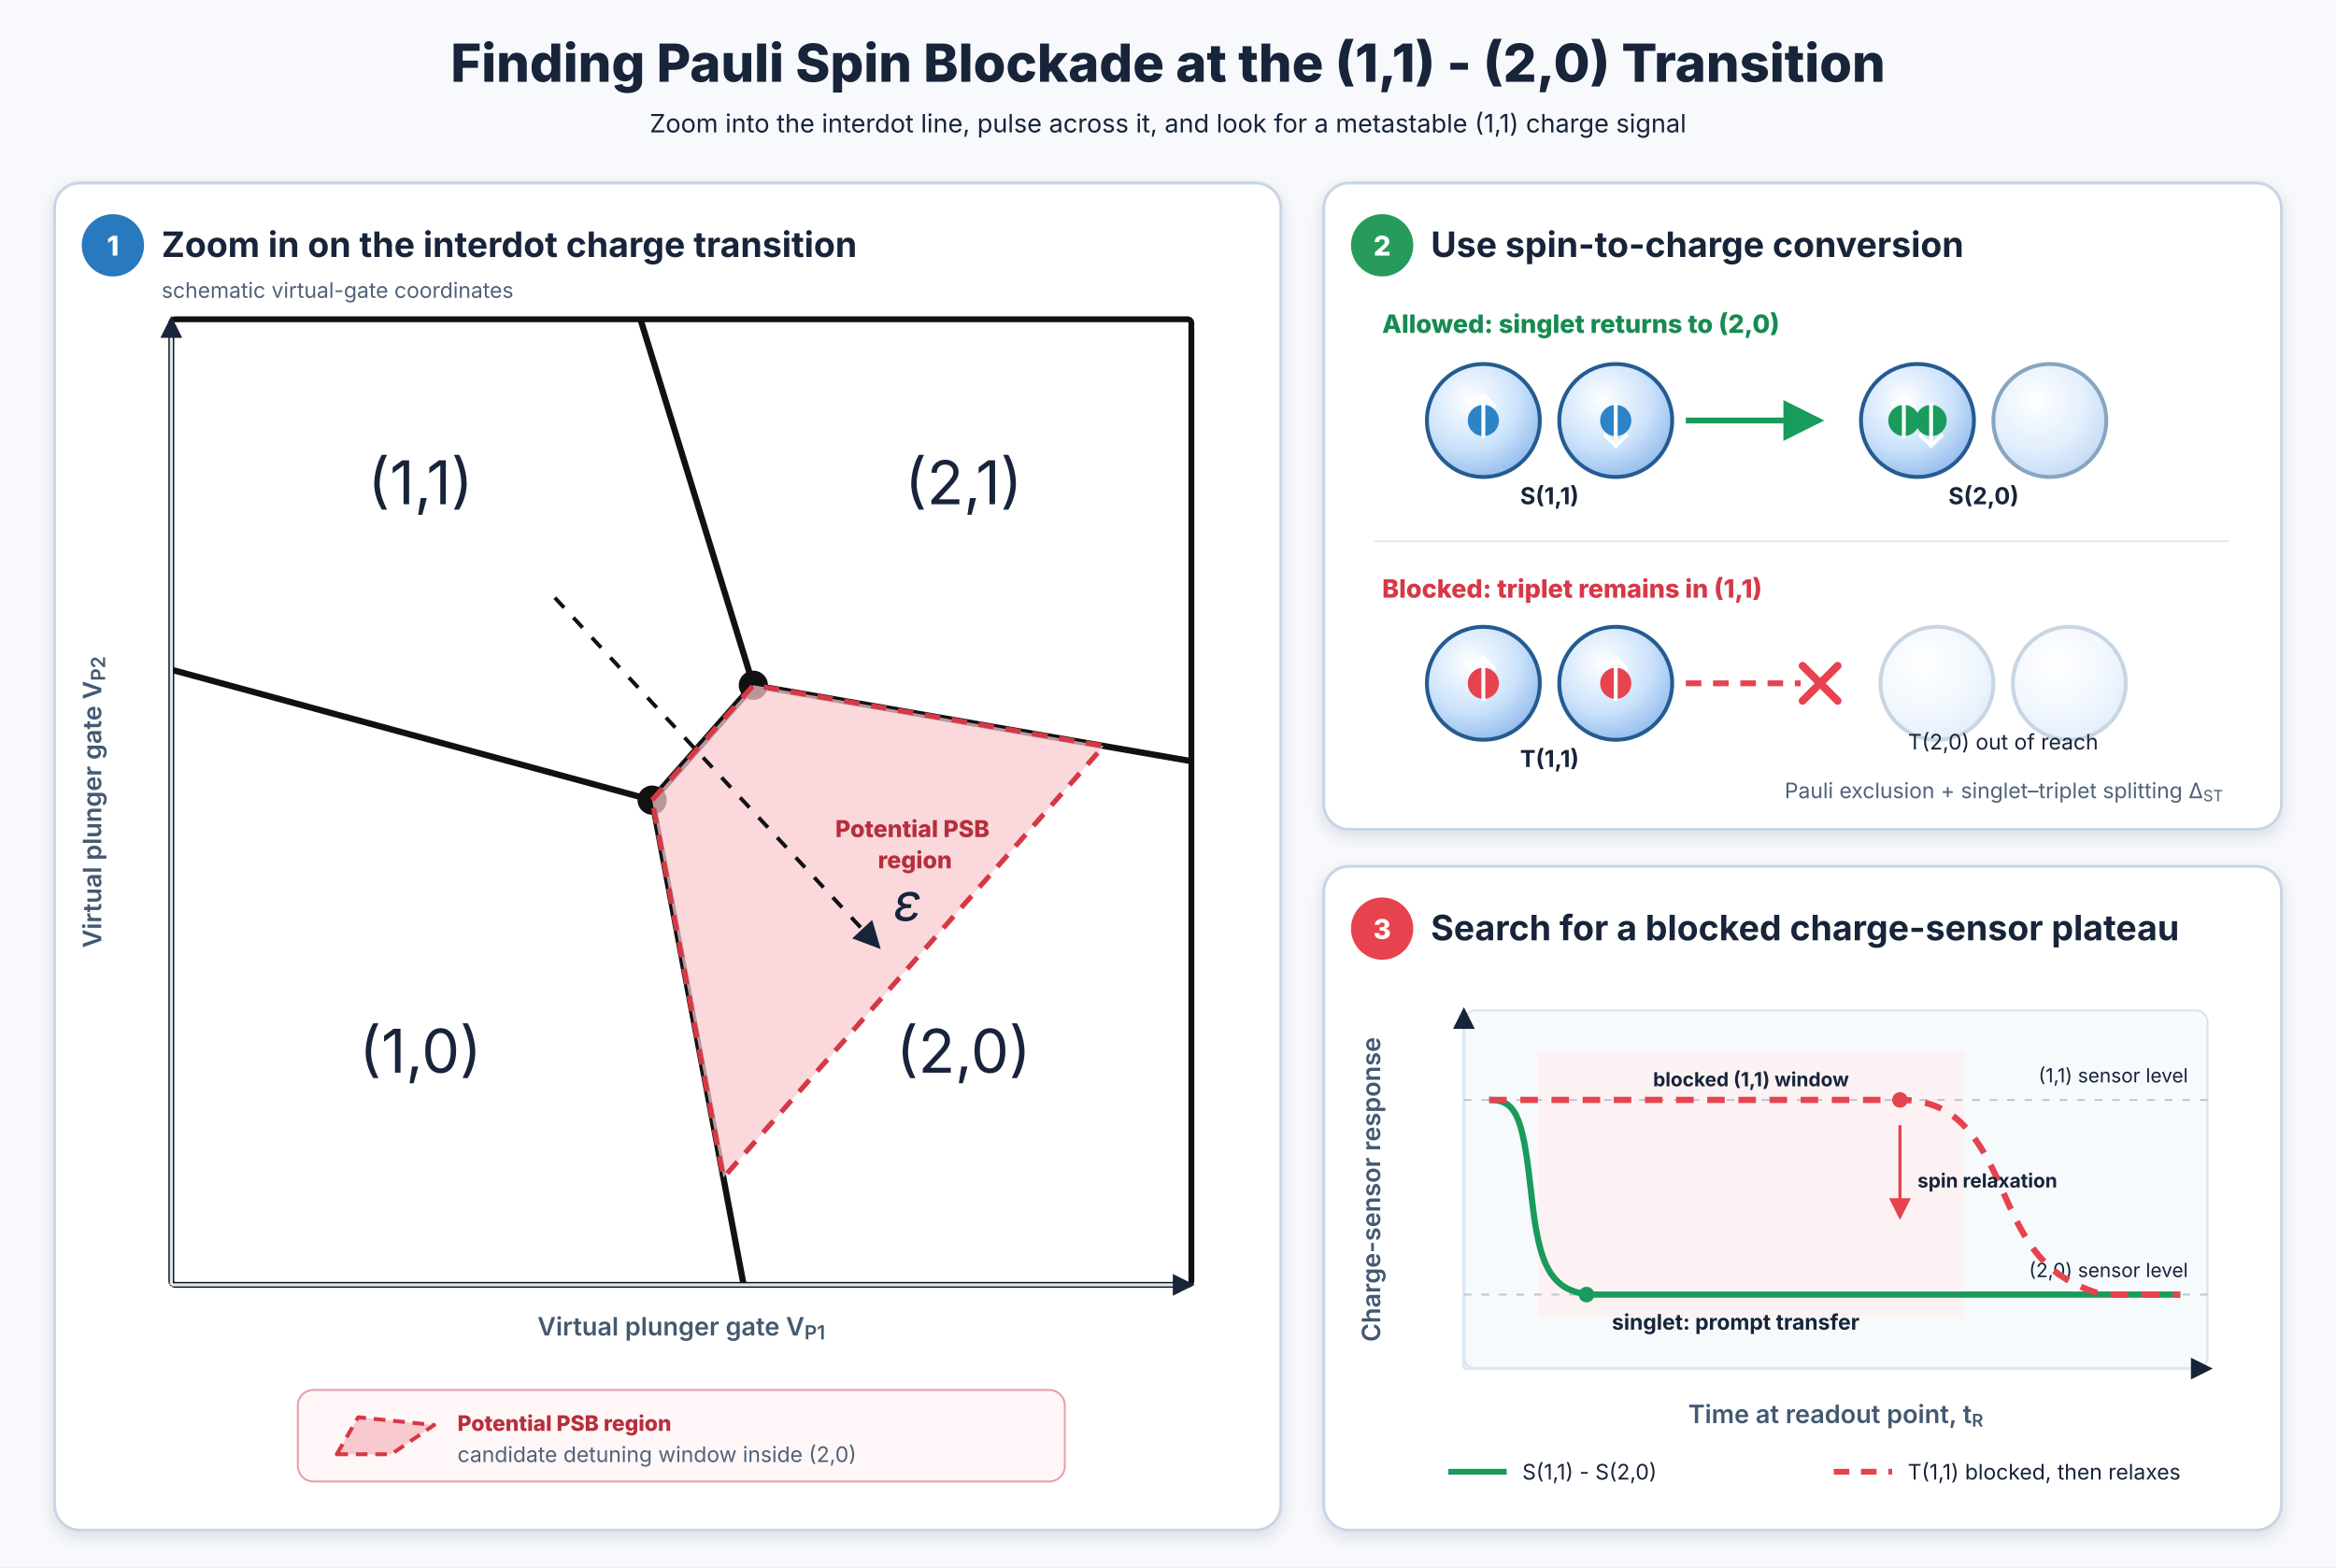
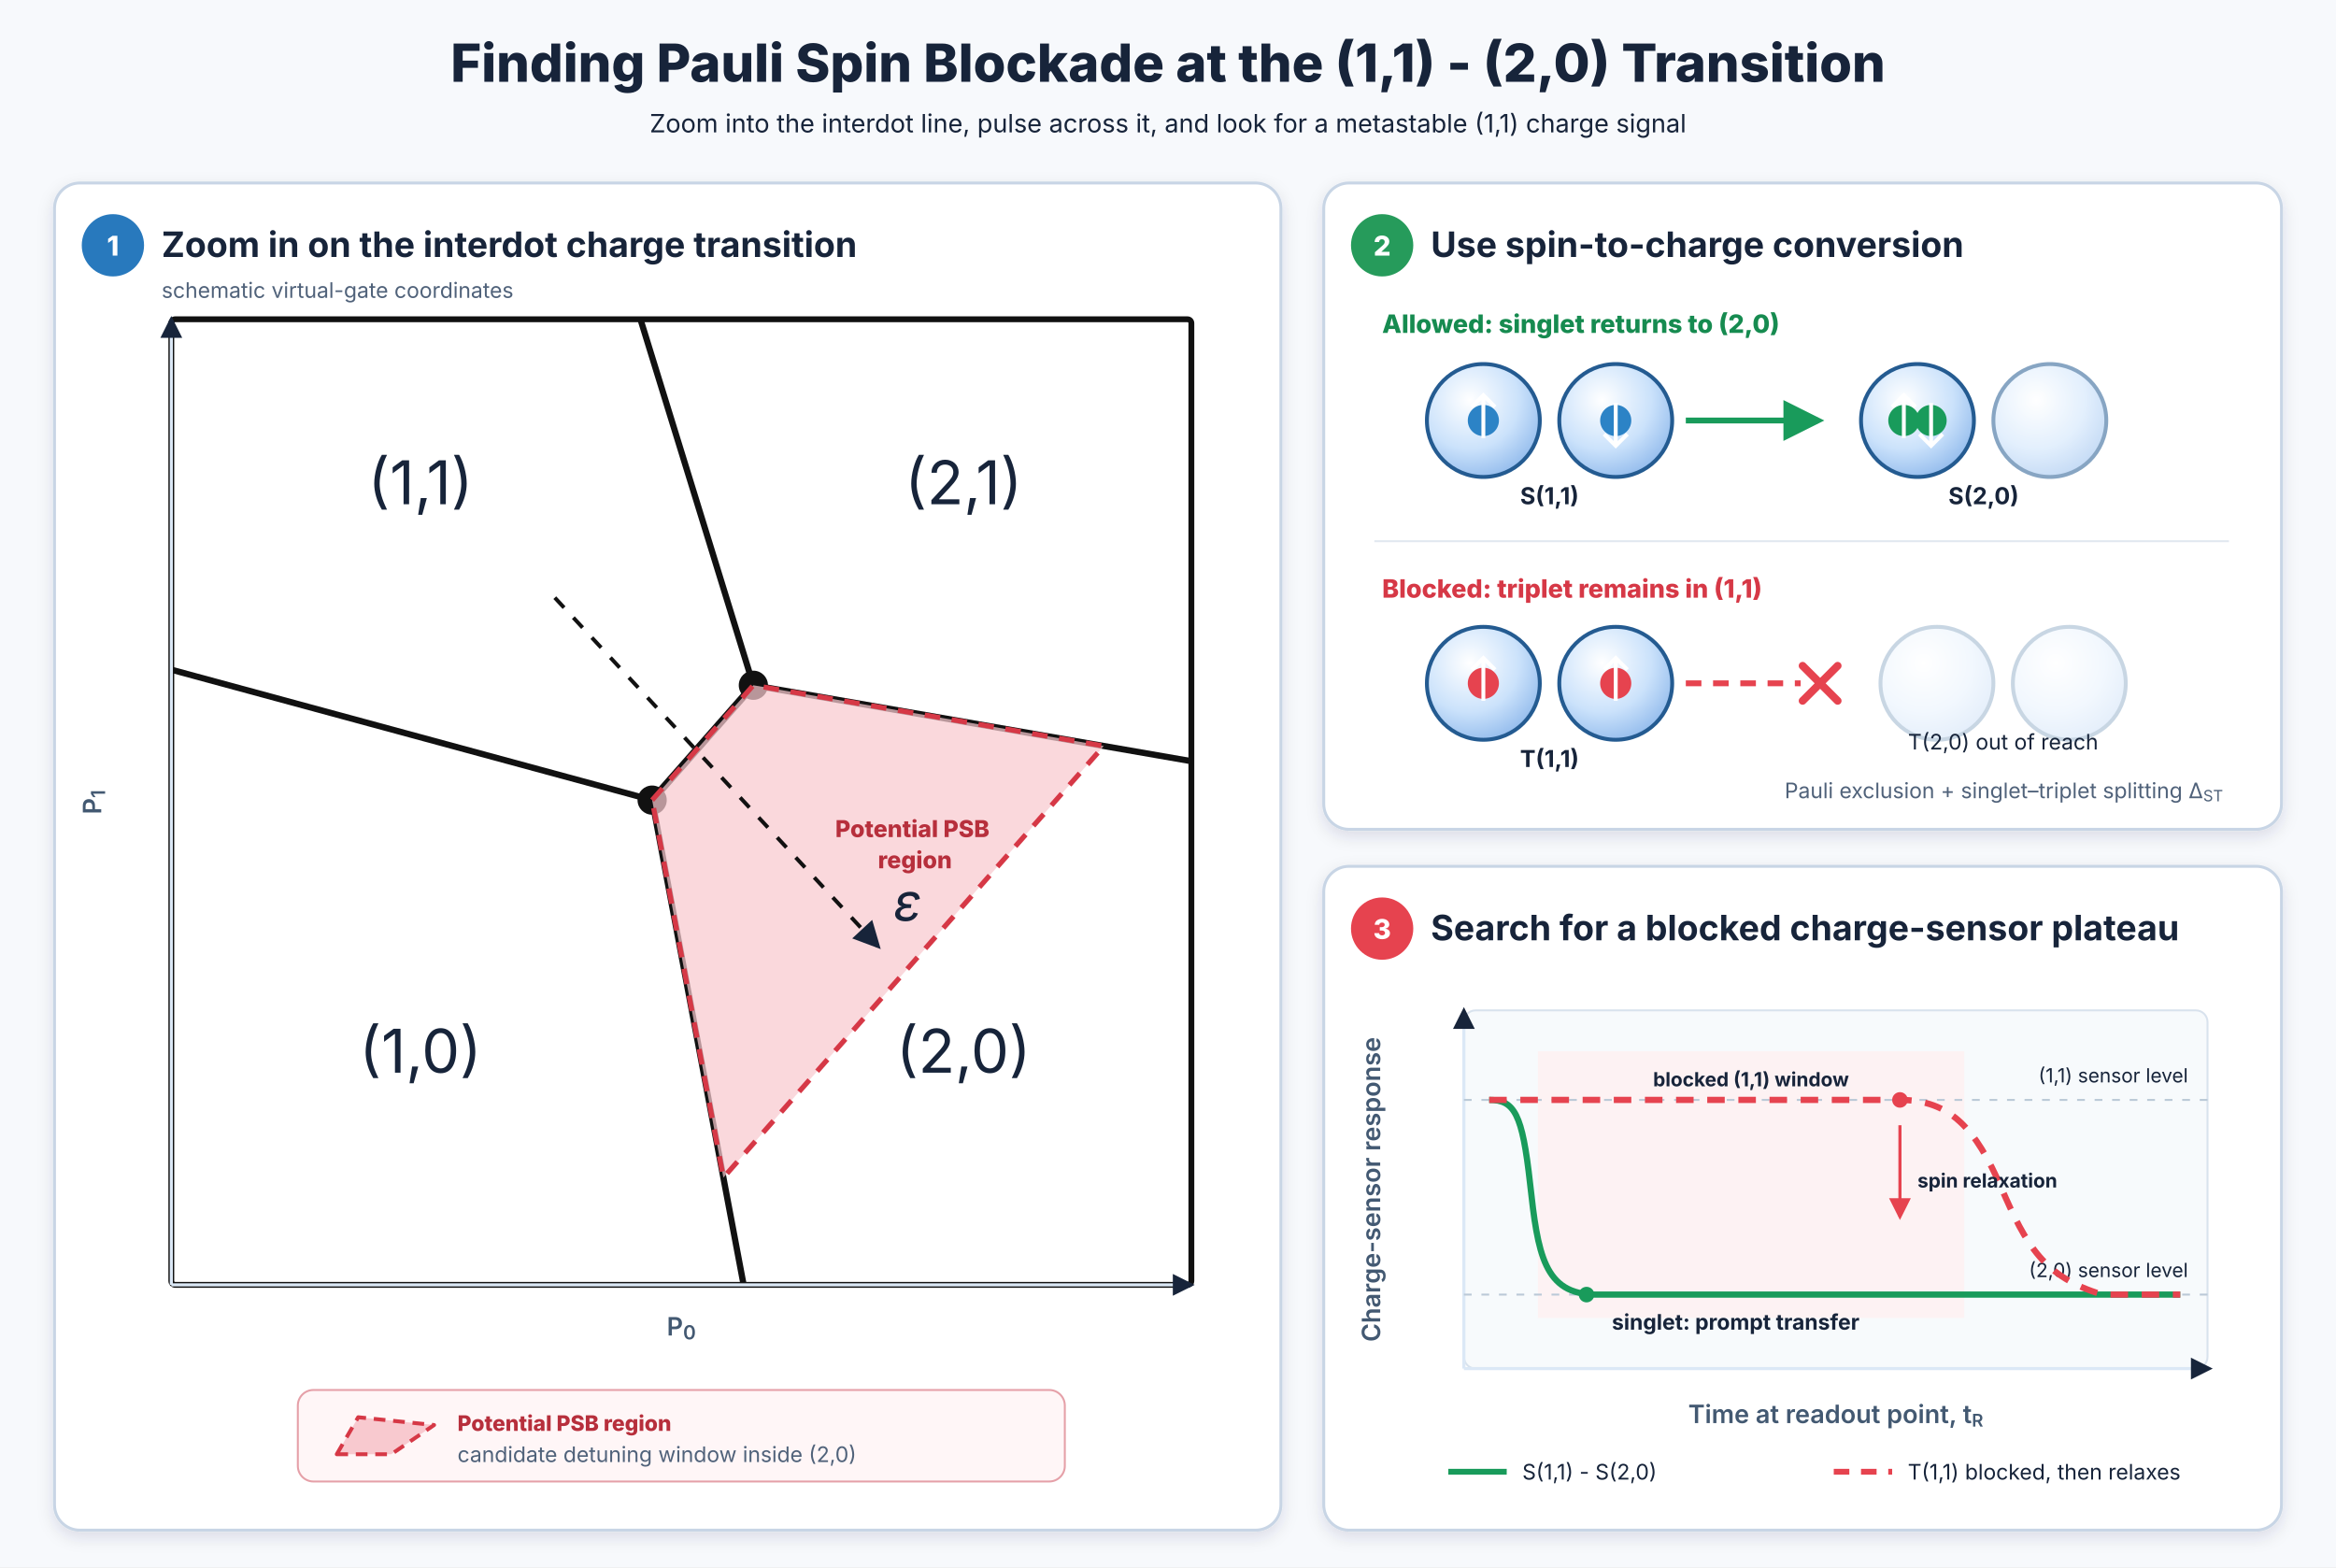
<svg xmlns="http://www.w3.org/2000/svg" width="1200" height="805" viewBox="0 0 1200 805" role="img" aria-labelledby="title desc">
  <defs>
    <linearGradient id="mapBackground" x1="0" y1="0" x2="1" y2="1">
      <stop offset="0%" stop-color="#142a55" />
      <stop offset="48%" stop-color="#284b7d" />
      <stop offset="100%" stop-color="#10213f" />
    </linearGradient>
    <linearGradient id="transitionGlow" x1="0" y1="1" x2="1" y2="0">
      <stop offset="0%" stop-color="#63e6ff" />
      <stop offset="48%" stop-color="#fff3a6" />
      <stop offset="100%" stop-color="#67f0d0" />
    </linearGradient>
    <radialGradient id="dotFill" cx="38%" cy="32%" r="75%">
      <stop offset="0%" stop-color="#ffffff" />
      <stop offset="58%" stop-color="#cbe2fb" />
      <stop offset="100%" stop-color="#8eb8eb" />
    </radialGradient>
    <filter id="panelShadow" x="-15%" y="-15%" width="130%" height="140%">
      <feDropShadow dx="0" dy="3" stdDeviation="4" flood-color="#152744" flood-opacity="0.12" />
    </filter>
    <filter id="ridgeGlow" x="-30%" y="-30%" width="160%" height="160%">
      <feGaussianBlur stdDeviation="7" result="blur" />
      <feMerge>
        <feMergeNode in="blur" />
        <feMergeNode in="SourceGraphic" />
      </feMerge>
    </filter>
    <clipPath id="mapClip">
      <rect x="88" y="164" width="524" height="496" rx="8" />
    </clipPath>
    <marker id="arrowNavy" viewBox="0 0 10 10" refX="8.5" refY="5" markerWidth="7" markerHeight="7" orient="auto-start-reverse">
      <path d="M0 0L10 5 0 10Z" fill="#17243a" />
    </marker>
    <marker id="arrowWhite" viewBox="0 0 10 10" refX="8.5" refY="5" markerWidth="7" markerHeight="7" orient="auto-start-reverse">
      <path d="M0 0L10 5 0 10Z" fill="#ffffff" />
    </marker>
    <marker id="arrowGreen" viewBox="0 0 10 10" refX="8.5" refY="5" markerWidth="7" markerHeight="7" orient="auto-start-reverse">
      <path d="M0 0L10 5 0 10Z" fill="#199b5b" />
    </marker>
    <marker id="arrowRed" viewBox="0 0 10 10" refX="8.5" refY="5" markerWidth="7" markerHeight="7" orient="auto-start-reverse">
      <path d="M0 0L10 5 0 10Z" fill="#e6434f" />
    </marker>
    <style>
      text { font-family: Inter, Arial, Helvetica, sans-serif; fill: #17243a; font-variant-ligatures: none; }
      .panel { fill: #ffffff; stroke: #c8d5e5; stroke-width: 1.5; filter: url(#panelShadow); }
      .panel-title { font-size: 18px; font-weight: 700; }
      .panel-number { font-size: 14px; font-weight: 800; fill: #ffffff; text-anchor: middle; dominant-baseline: middle; }
      .small { font-size: 11px; fill: #50627a; }
      .axis { stroke: #dbe8f6; stroke-width: 1.6; }
      .axis-label { font-size: 13px; font-weight: 600; fill: #435972; }
      .state-label { font-size: 22px; font-weight: 800; fill: #ffffff; }
      .light-text { fill: #ffffff; }
      .green-text { fill: #168b50; }
      .red-text { fill: #d63846; }
      .muted-text { fill: #7c8797; }
      .dot { fill: url(#dotFill); stroke: #245b91; stroke-width: 2; }
      .electron { fill: #ffffff; stroke-width: 2.2; }
    </style>
  </defs>
  <rect width="1200" height="805" fill="#f7f9fc" />
  <text x="600" y="42" text-anchor="middle" font-size="27" font-weight="800">Finding Pauli Spin Blockade at the (1,1) - (2,0) Transition</text>
  <text x="600" y="68" text-anchor="middle" font-size="13" fill="#5b6d84">Zoom into the interdot line, pulse across it, and look for a metastable (1,1) charge signal</text>
  <rect x="28" y="94" width="630" height="692" rx="13" class="panel" />
  <circle cx="58" cy="126" r="16" fill="#2879bd" />
  <text x="58" y="126" class="panel-number">1</text>
  <text x="83" y="132" class="panel-title">Zoom in on the interdot charge transition</text>
  <text x="83" y="153" class="small">schematic virtual-gate coordinates</text>
  <g clip-path="url(#mapClip)">
    <rect x="88" y="164" width="524" height="496" fill="#ffffff" />
    <path d="M329 164L387 352" fill="none" stroke="#111111" stroke-width="3.2" stroke-linecap="round" />
    <path d="M88 344L335 411" fill="none" stroke="#111111" stroke-width="3.2" stroke-linecap="round" />
    <path d="M387 352L612 391" fill="none" stroke="#111111" stroke-width="3.2" stroke-linecap="round" />
    <path d="M335 411L382 660" fill="none" stroke="#111111" stroke-width="3.2" stroke-linecap="round" />
    <path d="M335 411L387 352" fill="none" stroke="#111111" stroke-width="3.8" stroke-linecap="round" />
    <circle cx="335" cy="411" r="7.5" fill="#111111" />
    <circle cx="387" cy="352" r="7.5" fill="#111111" />
    <g font-family="Georgia, 'Times New Roman', serif" font-size="31" fill="#111111" text-anchor="middle">
      <text x="216" y="259">(1,1)</text>
      <text x="495" y="259">(2,1)</text>
      <text x="216" y="551">(1,0)</text>
      <text x="495" y="551">(2,0)</text>
    </g>
    <polygon points="335,411 387,352 567,383.2 371.6,604.9" fill="#f8c9cf" fill-opacity="0.72" stroke="#d63846" stroke-width="2.6" stroke-dasharray="8 6" stroke-linejoin="round" />
    <text x="470" y="430" font-size="12" font-weight="800" style="fill:#b72f3c" text-anchor="middle">
      <tspan x="470">Potential PSB</tspan>
      <tspan x="470" dy="16">region</tspan>
    </text>
    <path d="M285 307L451 486" fill="none" stroke="#111111" stroke-width="2" stroke-dasharray="7 7" marker-end="url(#arrowNavy)" />
    <text x="459" y="473" font-family="Georgia, 'Times New Roman', serif" font-size="27" font-style="italic" fill="#111111">ε</text>
  </g>
  <rect x="88" y="164" width="524" height="496" rx="2" fill="none" stroke="#111111" stroke-width="3" />
  <path d="M88 660H612" class="axis" marker-end="url(#arrowNavy)" />
  <path d="M88 660V164" class="axis" marker-end="url(#arrowNavy)" />
-   <text x="350" y="686" text-anchor="middle" class="axis-label">Virtual plunger gate V<tspan baseline-shift="sub" font-size="10">P1</tspan>
+   <text x="350" y="686" text-anchor="middle" class="axis-label">P<tspan baseline-shift="sub" font-size="10">0</tspan>
  </text>
-   <text x="52" y="412" text-anchor="middle" class="axis-label" transform="rotate(-90 52 412)">Virtual plunger gate V<tspan baseline-shift="sub" font-size="10">P2</tspan>
+   <text x="52" y="412" text-anchor="middle" class="axis-label" transform="rotate(-90 52 412)">P<tspan baseline-shift="sub" font-size="10">1</tspan>
  </text>
  <g transform="translate(153 714)">
    <rect width="394" height="47" rx="8" fill="#fff6f7" stroke="#e5a0a8" />
    <polygon points="20,33 31,14 70,18 48,33" fill="#f8c9cf" stroke="#d63846" stroke-width="2" stroke-dasharray="6 4" stroke-linejoin="round" />
    <text x="82" y="21" font-size="11" font-weight="800" style="fill:#b72f3c">Potential PSB region</text>
    <text x="82" y="37" class="small">candidate detuning window inside (2,0)</text>
  </g>
  <rect x="680" y="94" width="492" height="332" rx="13" class="panel" />
  <circle cx="710" cy="126" r="16" fill="#269b5b" />
  <text x="710" y="126" class="panel-number">2</text>
  <text x="735" y="132" class="panel-title">Use spin-to-charge conversion</text>
  <text x="710" y="171" font-size="13" font-weight="800" style="fill:#168b50">Allowed: singlet returns to (2,0)</text>
  <circle cx="762" cy="216" r="29" class="dot" />
  <circle cx="830" cy="216" r="29" class="dot" />
  <circle cx="762" cy="216" r="8" fill="#2c83c6" />
  <path d="M762 225V203M756 209L762 203L768 209" fill="none" stroke="#fff" stroke-width="2" />
  <circle cx="830" cy="216" r="8" fill="#2c83c6" />
  <path d="M830 207V229M824 223L830 229L836 223" fill="none" stroke="#fff" stroke-width="2" />
  <text x="796" y="259" font-size="12" font-weight="700" text-anchor="middle">S(1,1)</text>
  <path d="M866 216H934" fill="none" stroke="#199b5b" stroke-width="3" marker-end="url(#arrowGreen)" />
  <circle cx="985" cy="216" r="29" class="dot" />
  <circle cx="1053" cy="216" r="29" class="dot" opacity="0.55" />
  <circle cx="978" cy="216" r="8" fill="#199b5b" />
  <path d="M978 225V203M972 209L978 203L984 209" fill="none" stroke="#fff" stroke-width="2" />
  <circle cx="992" cy="216" r="8" fill="#199b5b" />
  <path d="M992 207V229M986 223L992 229L998 223" fill="none" stroke="#fff" stroke-width="2" />
  <text x="1019" y="259" font-size="12" font-weight="700" text-anchor="middle">S(2,0)</text>
  <line x1="706" y1="278" x2="1145" y2="278" stroke="#e1e8f0" />
  <text x="710" y="307" font-size="13" font-weight="800" style="fill:#d63846">Blocked: triplet remains in (1,1)</text>
  <circle cx="762" cy="351" r="29" class="dot" />
  <circle cx="830" cy="351" r="29" class="dot" />
  <circle cx="762" cy="351" r="8" fill="#e6434f" />
  <path d="M762 360V338M756 344L762 338L768 344" fill="none" stroke="#fff" stroke-width="2" />
  <circle cx="830" cy="351" r="8" fill="#e6434f" />
  <path d="M830 360V338M824 344L830 338L836 344" fill="none" stroke="#fff" stroke-width="2" />
  <text x="796" y="394" font-size="12" font-weight="700" text-anchor="middle">T(1,1)</text>
  <path d="M866 351H925" fill="none" stroke="#e6434f" stroke-width="3" stroke-dasharray="8 6" />
  <path d="M926 342L944 360M944 342L926 360" stroke="#e6434f" stroke-width="4" stroke-linecap="round" />
  <circle cx="995" cy="351" r="29" class="dot" opacity="0.25" />
  <circle cx="1063" cy="351" r="29" class="dot" opacity="0.25" />
  <text x="1029" y="385" font-size="11" fill="#7c8797" text-anchor="middle">T(2,0) out of reach</text>
  <text x="1142" y="410" class="small" text-anchor="end">Pauli exclusion + singlet–triplet splitting Δ<tspan baseline-shift="sub" font-size="8">ST</tspan>
  </text>
  <rect x="680" y="445" width="492" height="341" rx="13" class="panel" />
  <circle cx="710" cy="477" r="16" fill="#e6434f" />
  <text x="710" y="477" class="panel-number">3</text>
  <text x="735" y="483" class="panel-title">Search for a blocked charge-sensor plateau</text>
  <rect x="752" y="519" width="382" height="184" rx="6" fill="#f7fafc" stroke="#d8e2ed" />
  <rect x="790" y="540" width="219" height="137" fill="#fff0f1" opacity="0.8" />
  <text x="899.5" y="558" text-anchor="middle" font-size="10" font-weight="700" fill="#d63846">blocked (1,1) window</text>
  <path d="M752 703H1135" class="axis" marker-end="url(#arrowNavy)" />
  <path d="M752 703V519" class="axis" marker-end="url(#arrowNavy)" />
  <line x1="752" y1="565" x2="1134" y2="565" stroke="#bbc9d7" stroke-dasharray="4 5" />
  <line x1="752" y1="665" x2="1134" y2="665" stroke="#bbc9d7" stroke-dasharray="4 5" />
  <text x="1124" y="556" font-size="10" fill="#52677e" text-anchor="end">(1,1) sensor level</text>
  <text x="1124" y="656" font-size="10" fill="#52677e" text-anchor="end">(2,0) sensor level</text>
  <path d="M765 565C778 565 782 572 786 608S793 665 820 665H1120" fill="none" stroke="#199b5b" stroke-width="3.2" />
  <circle cx="815" cy="665" r="4" fill="#199b5b" />
  <text x="828" y="683" font-size="11" font-weight="700" fill="#168b50">singlet: prompt transfer</text>
  <path d="M765 565H976C1002 565 1015 580 1028 610S1050 656 1080 665H1120" fill="none" stroke="#e6434f" stroke-width="3.2" stroke-dasharray="9 7" />
  <circle cx="976" cy="565" r="4" fill="#e6434f" />
  <path d="M976 578V625" fill="none" stroke="#e6434f" stroke-width="1.6" marker-end="url(#arrowRed)" />
  <text x="985" y="610" font-size="10" font-weight="700" fill="#d63846">spin relaxation</text>
  <text x="943" y="731" text-anchor="middle" class="axis-label">Time at readout point, t<tspan baseline-shift="sub" font-size="9">R</tspan>
  </text>
  <text x="709" y="611" text-anchor="middle" class="axis-label" transform="rotate(-90 709 611)">Charge-sensor response</text>
  <g transform="translate(744 756)">
    <line x1="0" y1="0" x2="30" y2="0" stroke="#199b5b" stroke-width="3" />
    <text x="38" y="4" font-size="11">S(1,1) - S(2,0)</text>
    <line x1="198" y1="0" x2="228" y2="0" stroke="#e6434f" stroke-width="3" stroke-dasharray="8 6" />
    <text x="236" y="4" font-size="11">T(1,1) blocked, then relaxes</text>
  </g>
</svg>
